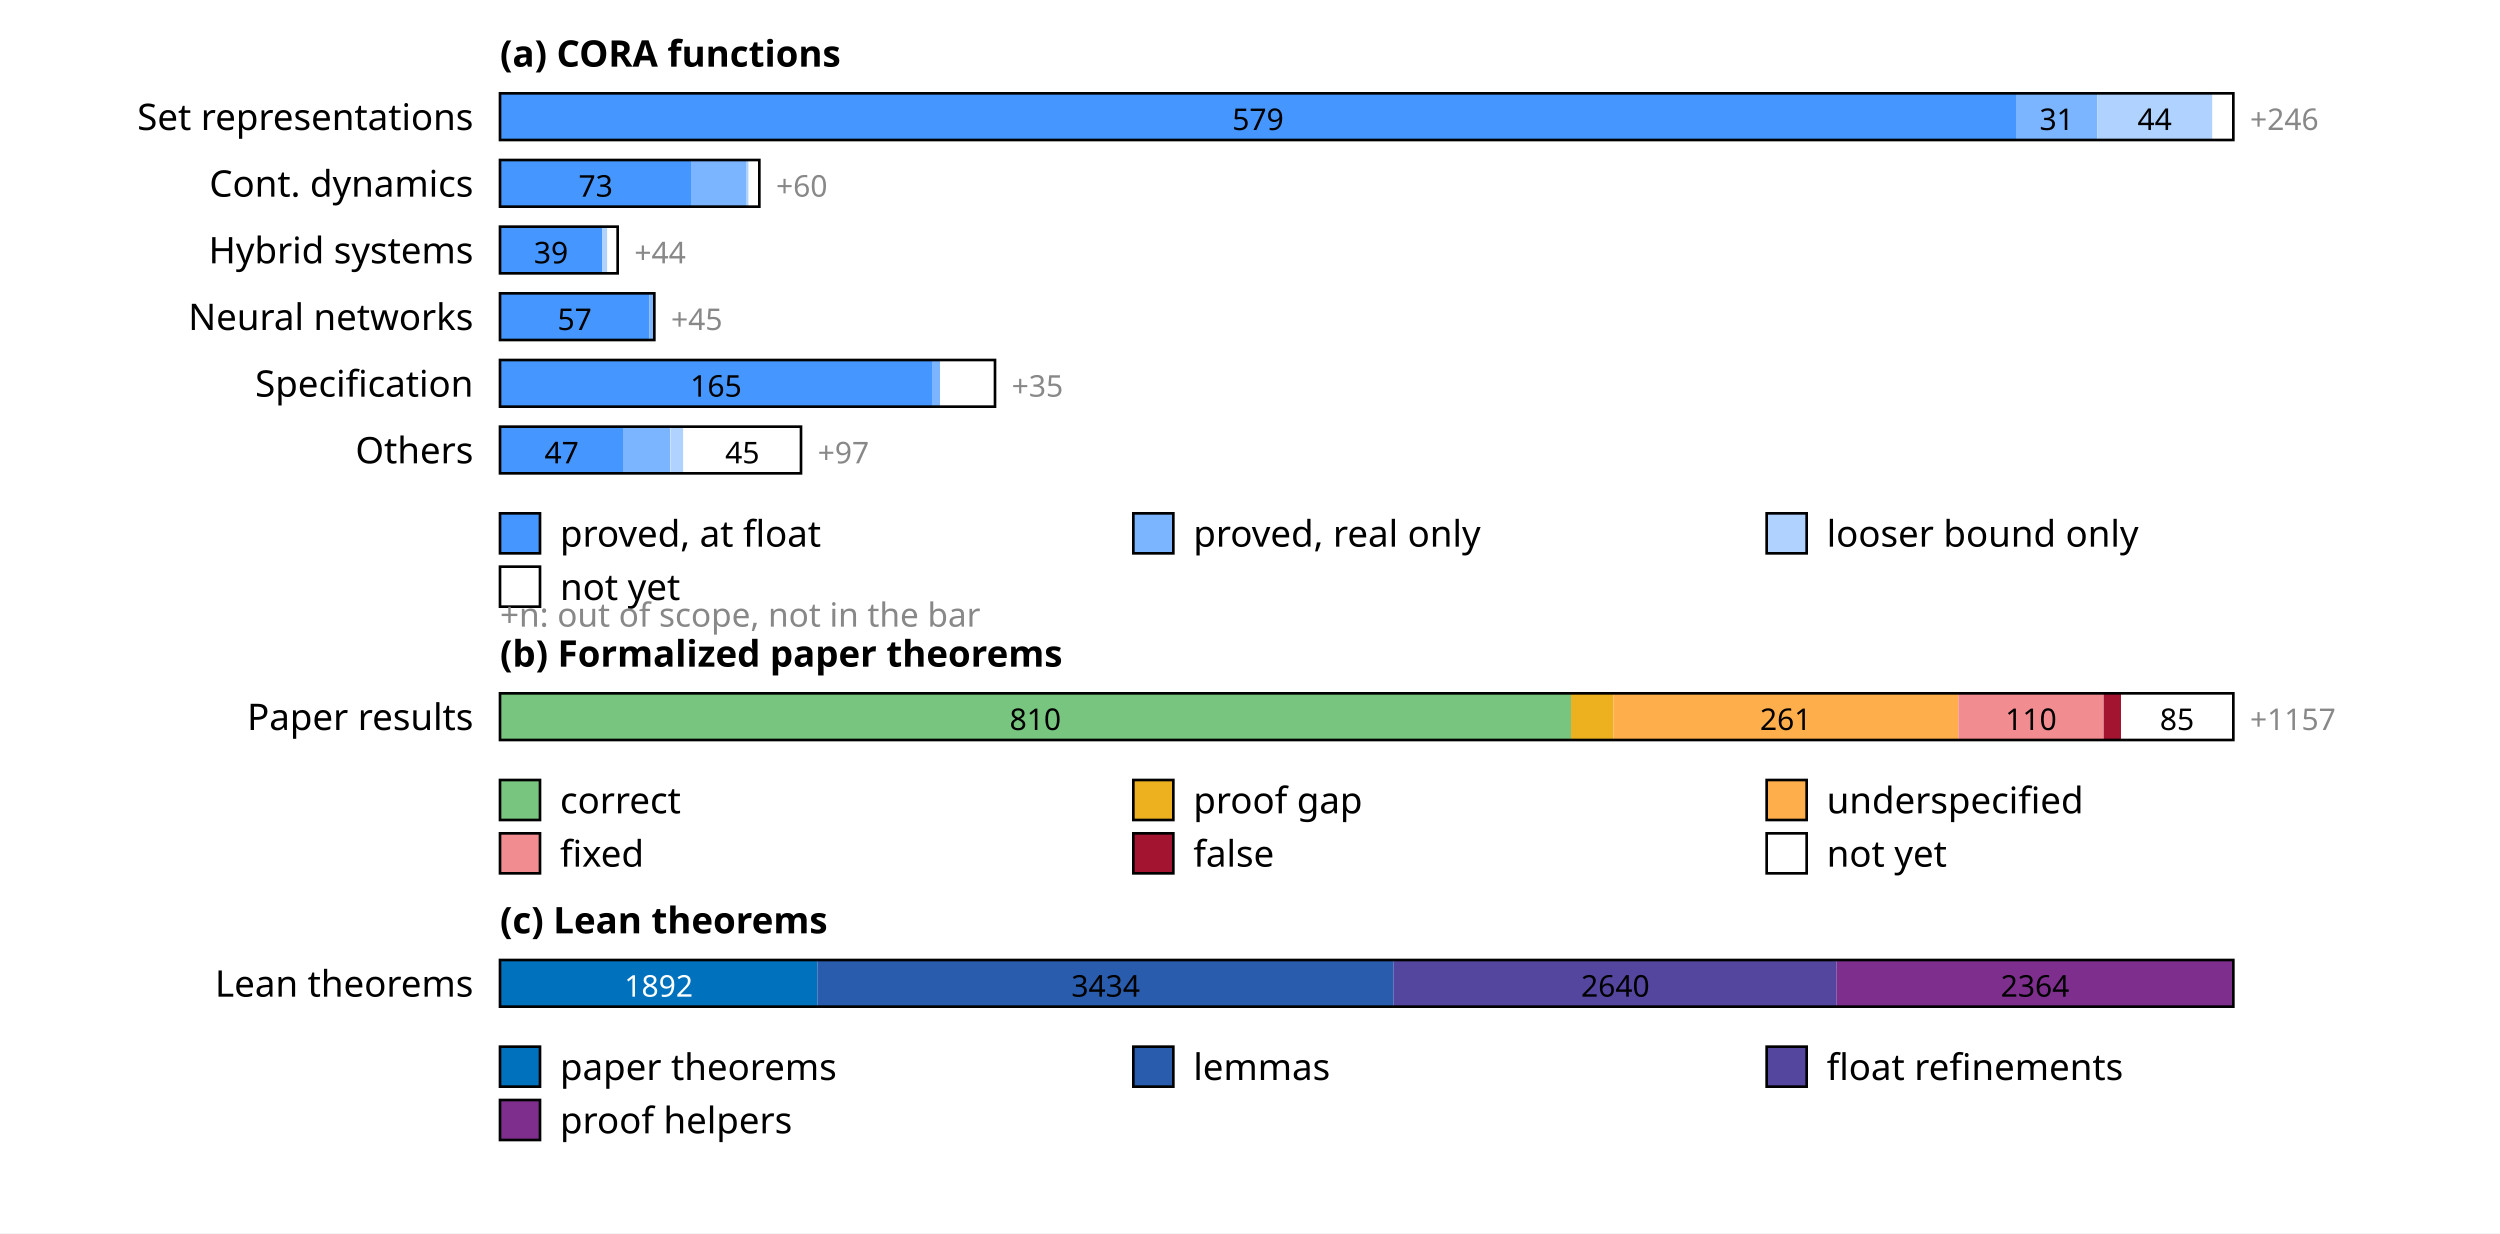
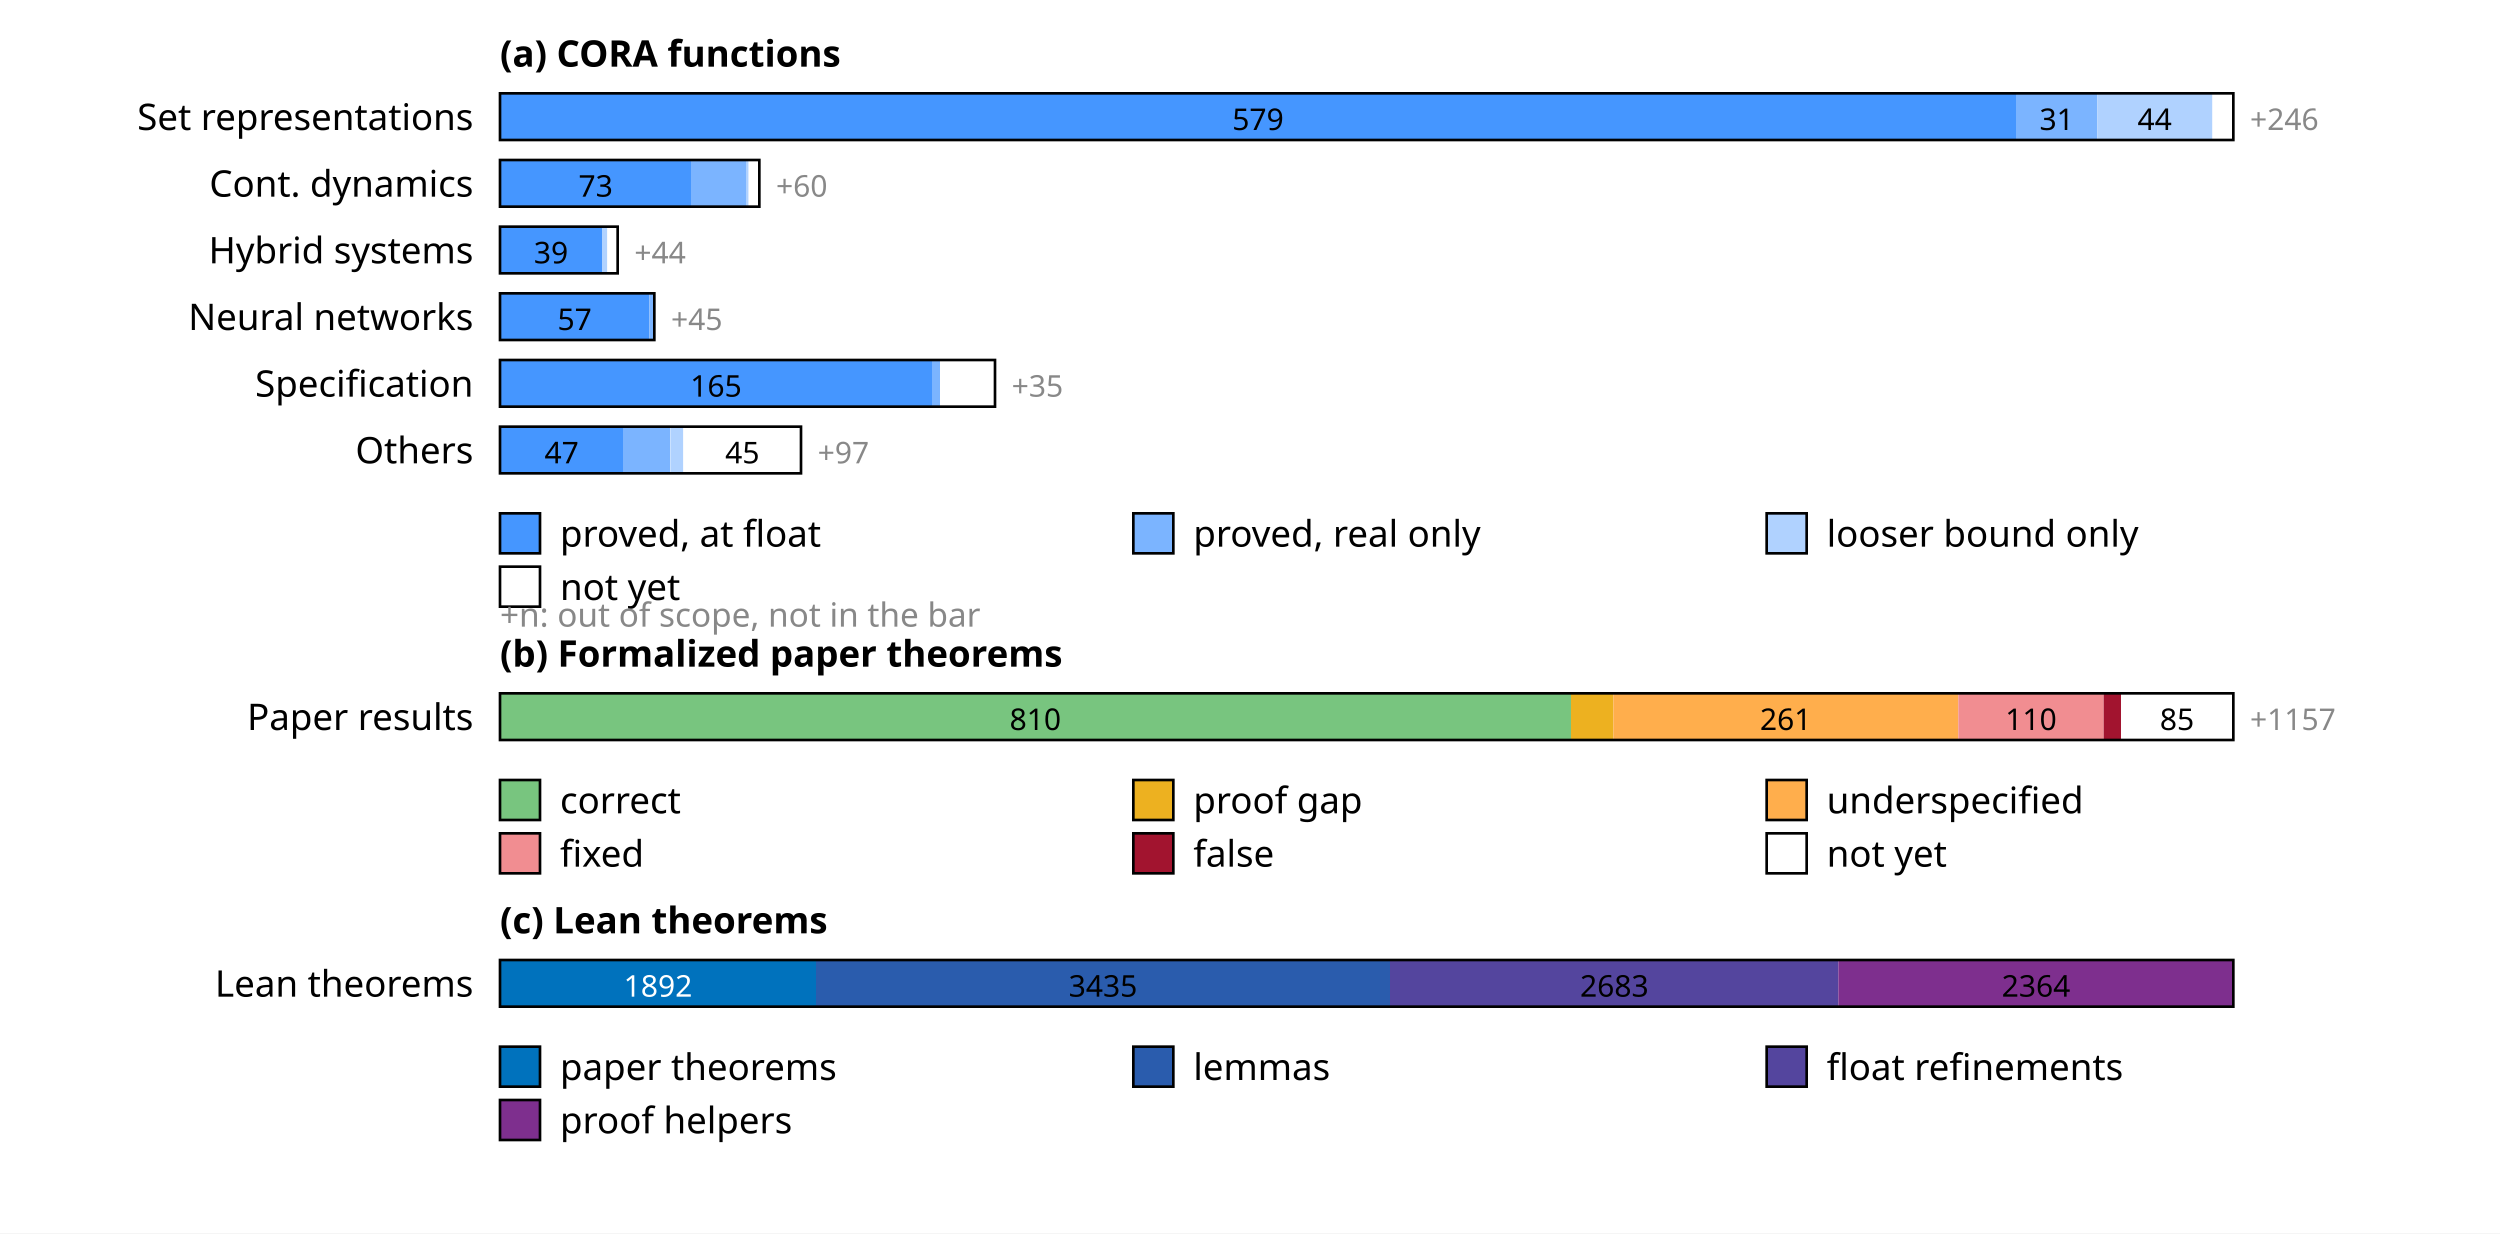
<svg xmlns="http://www.w3.org/2000/svg" width="750" height="370" font-family="sans-serif" font-size="11">
  <rect width="100%" height="100%" fill="white" />
  <text x="150" y="20" font-weight="bold">(a) CORA functions</text>
  <text x="142" y="39" text-anchor="end">Set representations</text>
  <rect x="150.0" y="28" width="454.8" height="14" fill="rgb(69,150,255)" />
  <text x="377.4" y="39" text-anchor="middle" font-size="9" fill="#000">579</text>
  <rect x="604.8" y="28" width="24.4" height="14" fill="rgb(123,180,255)" />
  <text x="617.0" y="39" text-anchor="middle" font-size="9" fill="#000">31</text>
  <rect x="629.2" y="28" width="34.6" height="14" fill="rgb(176,210,255)" />
  <text x="646.4" y="39" text-anchor="middle" font-size="9" fill="#000">44</text>
  <rect x="663.7" y="28" width="6.3" height="14" fill="rgb(255,255,255)" />
  <rect x="150" y="28" width="520.0" height="14" fill="none" stroke="#000" stroke-width="0.8" />
  <text x="675.0" y="39" font-size="9" fill="#888">+246</text>
  <text x="142" y="59" text-anchor="end">Cont. dynamics</text>
  <rect x="150.0" y="48" width="57.3" height="14" fill="rgb(69,150,255)" />
  <text x="178.7" y="59" text-anchor="middle" font-size="9" fill="#000">73</text>
  <rect x="207.3" y="48" width="16.5" height="14" fill="rgb(123,180,255)" />
  <rect x="223.8" y="48" width="0.8" height="14" fill="rgb(176,210,255)" />
  <rect x="224.6" y="48" width="3.1" height="14" fill="rgb(255,255,255)" />
  <rect x="150" y="48" width="77.8" height="14" fill="none" stroke="#000" stroke-width="0.8" />
  <text x="232.8" y="59" font-size="9" fill="#888">+60</text>
  <text x="142" y="79" text-anchor="end">Hybrid systems</text>
  <rect x="150.0" y="68" width="30.6" height="14" fill="rgb(69,150,255)" />
  <text x="165.3" y="79" text-anchor="middle" font-size="9" fill="#000">39</text>
  <rect x="180.6" y="68" width="1.6" height="14" fill="rgb(176,210,255)" />
  <rect x="182.2" y="68" width="3.1" height="14" fill="rgb(255,255,255)" />
  <rect x="150" y="68" width="35.3" height="14" fill="none" stroke="#000" stroke-width="0.8" />
  <text x="190.3" y="79" font-size="9" fill="#888">+44</text>
  <text x="142" y="99" text-anchor="end">Neural networks</text>
  <rect x="150.0" y="88" width="44.8" height="14" fill="rgb(69,150,255)" />
  <text x="172.4" y="99" text-anchor="middle" font-size="9" fill="#000">57</text>
  <rect x="194.8" y="88" width="1.6" height="14" fill="rgb(123,180,255)" />
  <rect x="150" y="88" width="46.3" height="14" fill="none" stroke="#000" stroke-width="0.8" />
  <text x="201.3" y="99" font-size="9" fill="#888">+45</text>
  <text x="142" y="119" text-anchor="end">Specification</text>
  <rect x="150.0" y="108" width="129.6" height="14" fill="rgb(69,150,255)" />
  <text x="214.8" y="119" text-anchor="middle" font-size="9" fill="#000">165</text>
  <rect x="279.6" y="108" width="2.4" height="14" fill="rgb(123,180,255)" />
  <rect x="282.0" y="108" width="16.5" height="14" fill="rgb(255,255,255)" />
  <rect x="150" y="108" width="148.5" height="14" fill="none" stroke="#000" stroke-width="0.8" />
  <text x="303.5" y="119" font-size="9" fill="#888">+35</text>
  <text x="142" y="139" text-anchor="end">Others</text>
  <rect x="150.0" y="128" width="36.9" height="14" fill="rgb(69,150,255)" />
  <text x="168.5" y="139" text-anchor="middle" font-size="9" fill="#000">47</text>
  <rect x="186.9" y="128" width="14.1" height="14" fill="rgb(123,180,255)" />
  <rect x="201.1" y="128" width="3.9" height="14" fill="rgb(176,210,255)" />
  <rect x="205.0" y="128" width="35.3" height="14" fill="rgb(255,255,255)" />
  <text x="222.7" y="139" text-anchor="middle" font-size="9" fill="#000">45</text>
  <rect x="150" y="128" width="90.3" height="14" fill="none" stroke="#000" stroke-width="0.8" />
  <text x="245.3" y="139" font-size="9" fill="#888">+97</text>
  <rect x="150" y="154" width="12" height="12" fill="rgb(69,150,255)" stroke="#000" stroke-width="0.8" />
  <text x="168" y="164">proved, at float</text>
  <rect x="340" y="154" width="12" height="12" fill="rgb(123,180,255)" stroke="#000" stroke-width="0.8" />
  <text x="358" y="164">proved, real only</text>
  <rect x="530" y="154" width="12" height="12" fill="rgb(176,210,255)" stroke="#000" stroke-width="0.8" />
  <text x="548" y="164">looser bound only</text>
  <rect x="150" y="170" width="12" height="12" fill="rgb(255,255,255)" stroke="#000" stroke-width="0.8" />
  <text x="168" y="180">not yet</text>
  <text x="150" y="188" font-size="10" fill="#888">+n: out of scope, not in the bar</text>
  <text x="150" y="200" font-weight="bold">(b) Formalized paper theorems</text>
  <text x="142" y="219" text-anchor="end">Paper results</text>
  <rect x="150.0" y="208" width="321.3" height="14" fill="rgb(120,197,127)" />
  <text x="310.6" y="219" text-anchor="middle" font-size="9" fill="#000">810</text>
  <rect x="471.3" y="208" width="12.7" height="14" fill="rgb(237,177,32)" />
  <rect x="484.0" y="208" width="103.5" height="14" fill="rgb(255,174,76)" />
  <text x="535.7" y="219" text-anchor="middle" font-size="9" fill="#000">261</text>
  <rect x="587.5" y="208" width="43.6" height="14" fill="rgb(241,141,145)" />
  <text x="609.3" y="219" text-anchor="middle" font-size="9" fill="#000">110</text>
  <rect x="631.1" y="208" width="5.2" height="14" fill="rgb(162,20,47)" />
  <rect x="636.3" y="208" width="33.7" height="14" fill="rgb(255,255,255)" />
  <text x="653.1" y="219" text-anchor="middle" font-size="9" fill="#000">85</text>
  <rect x="150" y="208" width="520.0" height="14" fill="none" stroke="#000" stroke-width="0.8" />
  <text x="675.0" y="219" font-size="9" fill="#888">+1157</text>
  <rect x="150" y="234" width="12" height="12" fill="rgb(120,197,127)" stroke="#000" stroke-width="0.8" />
  <text x="168" y="244">correct</text>
  <rect x="340" y="234" width="12" height="12" fill="rgb(237,177,32)" stroke="#000" stroke-width="0.8" />
  <text x="358" y="244">proof gap</text>
  <rect x="530" y="234" width="12" height="12" fill="rgb(255,174,76)" stroke="#000" stroke-width="0.8" />
  <text x="548" y="244">underspecified</text>
  <rect x="150" y="250" width="12" height="12" fill="rgb(241,141,145)" stroke="#000" stroke-width="0.8" />
  <text x="168" y="260">fixed</text>
  <rect x="340" y="250" width="12" height="12" fill="rgb(162,20,47)" stroke="#000" stroke-width="0.8" />
  <text x="358" y="260">false</text>
  <rect x="530" y="250" width="12" height="12" fill="rgb(255,255,255)" stroke="#000" stroke-width="0.8" />
  <text x="548" y="260">not yet</text>
  <text x="150" y="280" font-weight="bold">(c) Lean theorems</text>
  <text x="142" y="299" text-anchor="end">Lean theorems</text>
-   <rect x="150.0" y="288" width="95.2" height="14" fill="rgb(0,114,189)" />
-   <text x="197.6" y="299" text-anchor="middle" font-size="9" fill="#fff">1892</text>
-   <rect x="245.2" y="288" width="172.9" height="14" fill="rgb(42,92,173)" />
-   <text x="331.7" y="299" text-anchor="middle" font-size="9" fill="#000">3434</text>
-   <rect x="418.1" y="288" width="132.9" height="14" fill="rgb(84,69,158)" />
-   <text x="484.6" y="299" text-anchor="middle" font-size="9" fill="#000">2640</text>
-   <rect x="551.0" y="288" width="119.0" height="14" fill="rgb(126,47,142)" />
-   <text x="610.5" y="299" text-anchor="middle" font-size="9" fill="#000">2364</text>
+   <rect x="150.0" y="288" width="94.8" height="14" fill="rgb(0,114,189)" />
+   <text x="197.4" y="299" text-anchor="middle" font-size="9" fill="#fff">1892</text>
+   <rect x="244.8" y="288" width="172.2" height="14" fill="rgb(42,92,173)" />
+   <text x="330.9" y="299" text-anchor="middle" font-size="9" fill="#000">3435</text>
+   <rect x="417.0" y="288" width="134.5" height="14" fill="rgb(84,69,158)" />
+   <text x="484.3" y="299" text-anchor="middle" font-size="9" fill="#000">2683</text>
+   <rect x="551.5" y="288" width="118.5" height="14" fill="rgb(126,47,142)" />
+   <text x="610.8" y="299" text-anchor="middle" font-size="9" fill="#000">2364</text>
  <rect x="150" y="288" width="520.0" height="14" fill="none" stroke="#000" stroke-width="0.8" />
  <rect x="150" y="314" width="12" height="12" fill="rgb(0,114,189)" stroke="#000" stroke-width="0.8" />
  <text x="168" y="324">paper theorems</text>
  <rect x="340" y="314" width="12" height="12" fill="rgb(42,92,173)" stroke="#000" stroke-width="0.8" />
  <text x="358" y="324">lemmas</text>
  <rect x="530" y="314" width="12" height="12" fill="rgb(84,69,158)" stroke="#000" stroke-width="0.8" />
  <text x="548" y="324">float refinements</text>
  <rect x="150" y="330" width="12" height="12" fill="rgb(126,47,142)" stroke="#000" stroke-width="0.8" />
  <text x="168" y="340">proof helpers</text>
</svg>
